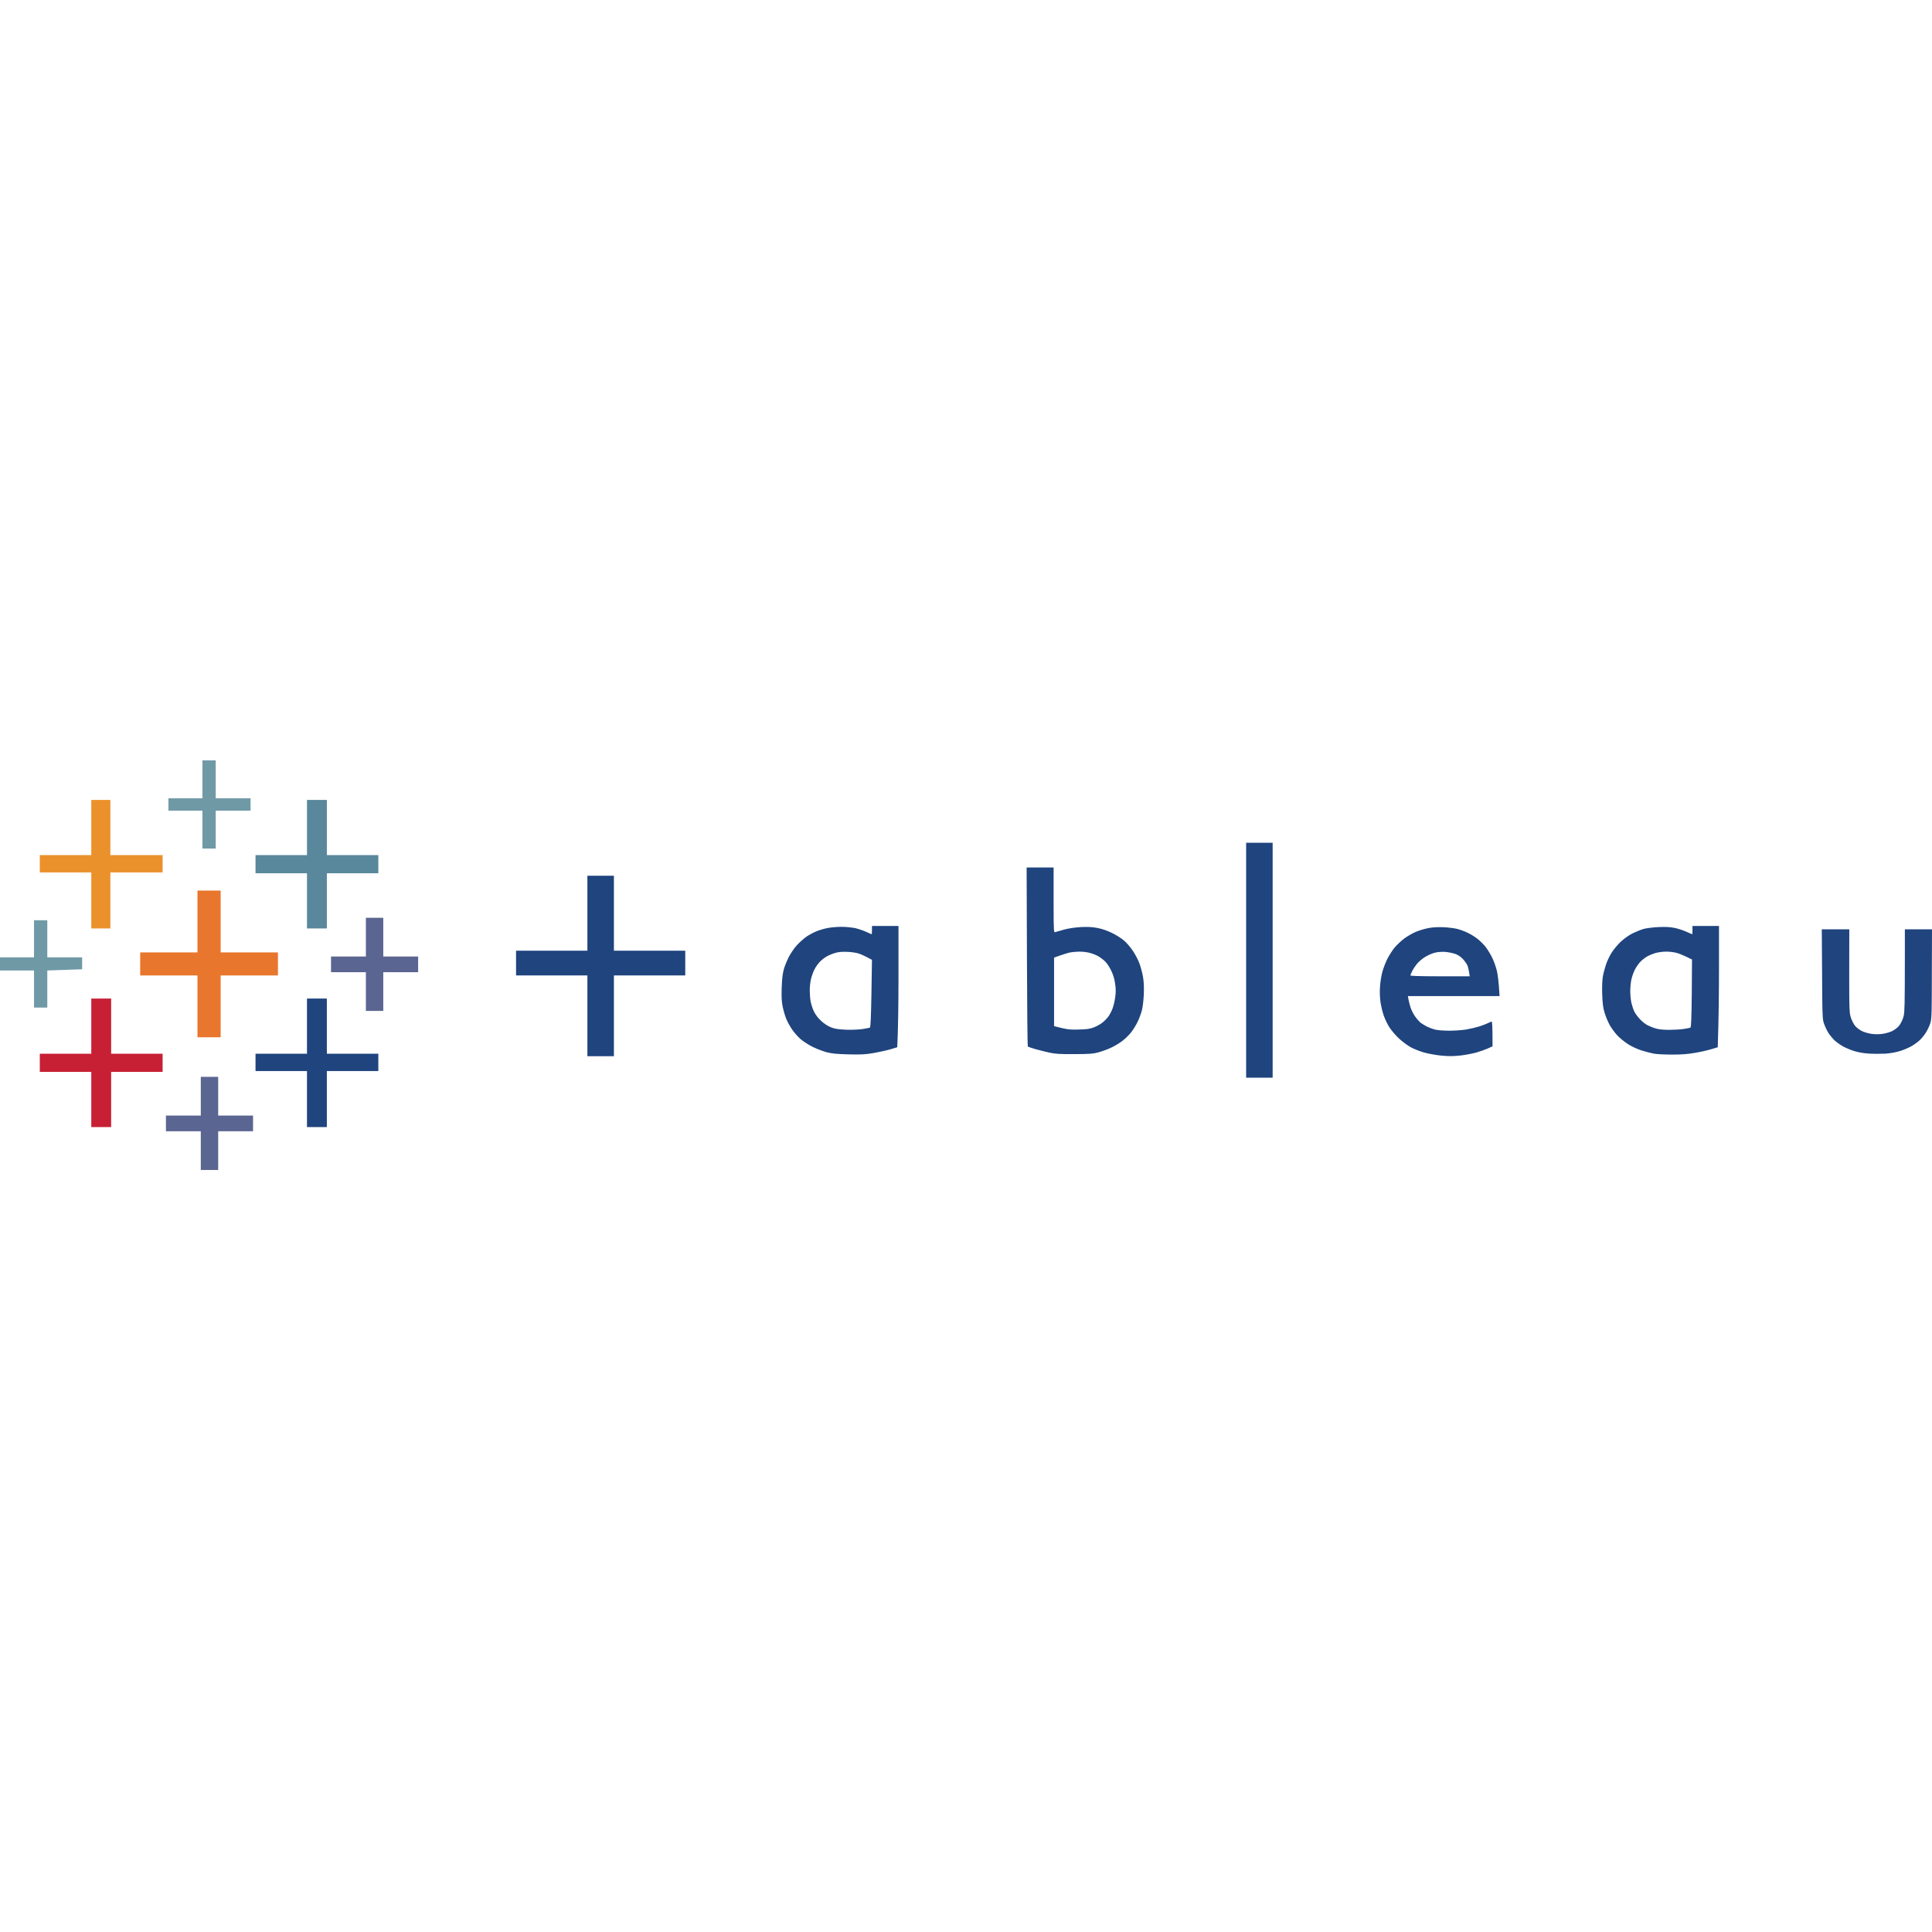
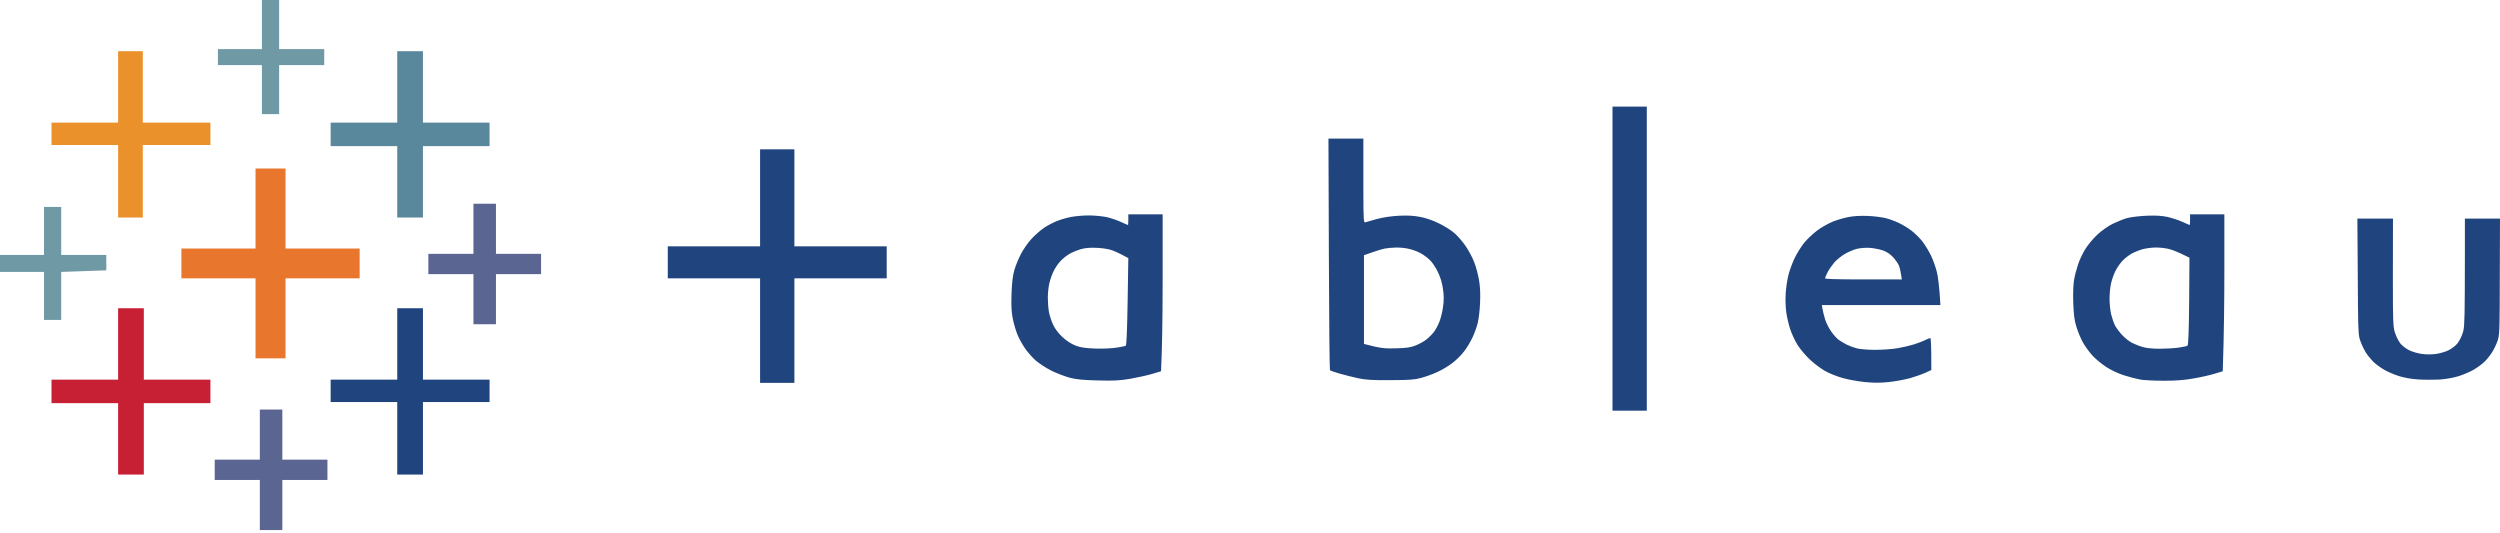
- <svg xmlns="http://www.w3.org/2000/svg" width="800px" height="800px" viewBox="0 -201.5 512 512" version="1.1" preserveAspectRatio="xMidYMid">
+ <svg xmlns="http://www.w3.org/2000/svg" viewBox="0 0 512 109" version="1.1" preserveAspectRatio="xMidYMid">
  <g>
    <g>
      <polygon fill="#7099A6" points="53.643 5.018 53.643 10.057 44.631 10.057 44.631 13.334 53.643 13.334 53.643 23.37 57.166 23.37 57.166 13.334 66.404 13.334 66.404 10.057 57.166 10.057 57.166 0 53.643 0">

</polygon>
      <polygon fill="#EB912C" points="24.19 17.799 24.19 25.111 10.548 25.111 10.548 29.699 24.19 29.699 24.19 44.549 29.249 44.549 29.249 29.699 43.095 29.699 43.095 25.111 29.249 25.111 29.249 10.487 24.19 10.487">

</polygon>
      <polygon fill="#59879B" points="81.356 17.799 81.356 25.111 67.715 25.111 67.715 29.925 81.356 29.925 81.356 44.549 86.62 44.549 86.62 29.925 100.261 29.925 100.261 25.111 86.62 25.111 86.62 10.487 81.356 10.487">

</polygon>
      <polygon fill="#E8762C" points="52.333 42.706 52.333 50.899 37.155 50.899 37.155 57.003 52.333 57.003 52.333 73.388 58.477 73.388 58.477 57.003 73.655 57.003 73.655 50.899 58.477 50.899 58.477 34.513 52.333 34.513">

</polygon>
      <polygon fill="#5B6591" points="96.964 46.843 96.964 51.984 87.726 51.984 87.726 56.142 96.964 56.142 96.964 66.404 101.572 66.404 101.572 56.142 110.81 56.142 110.81 51.984 101.572 51.984 101.572 41.723 96.964 41.723">

</polygon>
      <polygon fill="#7099A6" points="9.012 47.294 9.012 52.21 0 52.21 0 55.692 9.012 55.692 9.012 65.523 12.535 65.523 12.535 55.692 21.773 55.364 21.773 52.21 12.535 52.21 12.535 42.378 9.012 42.378">

</polygon>
      <polygon fill="#C72035" points="24.19 70.439 24.19 77.751 10.548 77.751 10.548 82.565 24.19 82.565 24.19 97.189 29.454 97.189 29.454 82.565 43.095 82.565 43.095 77.751 29.454 77.751 29.454 63.127 24.19 63.127">

</polygon>
      <polygon fill="#1F447E" points="81.356 70.439 81.356 77.751 67.715 77.751 67.715 82.339 81.356 82.339 81.356 97.189 86.62 97.189 86.62 82.339 100.261 82.339 100.261 77.751 86.62 77.751 86.62 63.127 81.356 63.127">

</polygon>
      <polygon fill="#5B6591" points="53.213 89.017 53.213 94.137 43.976 94.137 43.976 98.295 53.213 98.295 53.213 108.557 57.822 108.557 57.822 98.295 67.059 98.295 67.059 94.137 57.822 94.137 57.822 83.875 53.213 83.875">

</polygon>
    </g>
    <path d="M337.263,21.834 L337.263,84.101 L330.238,84.101 L330.238,21.834 L337.263,21.834 Z M162.692,30.58 L162.692,50.448 L181.597,50.448 L181.597,57.003 L162.692,57.003 L162.692,78.407 L155.666,78.407 L155.666,57.003 L136.761,57.003 L136.761,50.448 L155.666,50.448 L155.666,30.58 L162.692,30.58 Z M382.57,44.222 C383.84,44.283 385.458,44.488 386.196,44.672 C386.913,44.856 388.101,45.287 388.817,45.635 C389.555,45.963 390.743,46.679 391.46,47.232 C392.197,47.785 393.221,48.81 393.754,49.506 C394.286,50.202 395.044,51.472 395.454,52.312 C395.863,53.152 396.396,54.627 396.642,55.589 C396.887,56.552 397.174,58.498 397.4,62.471 L373.107,62.471 L373.251,63.291 C373.312,63.741 373.578,64.704 373.783,65.421 C374.009,66.138 374.582,67.264 375.033,67.899 C375.483,68.534 376.159,69.292 376.507,69.558 C376.876,69.825 377.614,70.275 378.167,70.562 C378.699,70.828 379.641,71.176 380.256,71.34 C380.87,71.504 382.509,71.647 383.984,71.647 C385.438,71.647 387.527,71.504 388.613,71.32 C389.698,71.135 391.234,70.767 392.013,70.521 C392.791,70.275 393.815,69.886 394.266,69.661 C394.716,69.435 395.187,69.231 395.31,69.231 C395.448,69.231 395.529,70.376 395.535,75.129 L395.536,75.785 L395.536,75.785 L394.327,76.338 C393.651,76.645 392.258,77.137 391.193,77.444 C390.128,77.731 388.182,78.099 386.851,78.243 C385.028,78.427 383.799,78.427 381.894,78.243 C380.502,78.099 378.474,77.731 377.388,77.423 C376.303,77.116 374.726,76.502 373.906,76.051 C373.066,75.601 371.653,74.556 370.752,73.716 C369.83,72.876 368.683,71.504 368.151,70.664 C367.618,69.825 366.963,68.391 366.655,67.49 C366.348,66.588 365.98,65.011 365.836,64.007 C365.672,62.881 365.631,61.304 365.713,60.075 C365.775,58.928 366.041,57.207 366.287,56.245 C366.533,55.282 367.127,53.705 367.598,52.742 C368.069,51.78 368.949,50.407 369.523,49.69 C370.117,48.973 371.284,47.867 372.124,47.232 C372.964,46.597 374.377,45.799 375.258,45.43 C376.118,45.061 377.614,44.631 378.556,44.447 C379.682,44.242 381.034,44.16 382.57,44.222 Z M455.549,43.894 L455.549,54.872 C455.549,60.915 455.488,68.145 455.221,76.031 L453.46,76.563 C452.497,76.85 450.551,77.301 449.118,77.526 C447.295,77.854 445.554,77.976 443.198,77.976 C441.334,77.976 439.184,77.874 438.405,77.751 C437.627,77.608 436.091,77.219 435.005,76.87 C433.838,76.502 432.322,75.785 431.38,75.17 C430.458,74.576 429.188,73.532 428.533,72.815 C427.898,72.119 426.997,70.89 426.566,70.111 C426.136,69.333 425.542,67.899 425.256,66.957 C424.825,65.585 424.703,64.52 424.6,62.041 C424.539,60.054 424.6,58.293 424.764,57.33 C424.907,56.49 425.276,55.077 425.583,54.176 C425.87,53.275 426.546,51.841 427.079,51.001 C427.591,50.161 428.697,48.83 429.536,48.052 C430.479,47.191 431.708,46.311 432.711,45.819 C433.612,45.389 434.923,44.856 435.661,44.652 C436.378,44.467 438.16,44.242 439.614,44.181 C441.56,44.099 442.686,44.181 443.895,44.426 C444.816,44.631 446.189,45.082 446.987,45.45 C447.766,45.799 448.442,46.106 448.462,46.085 C448.5,46.085 448.52,45.672 448.523,45.146 L448.524,43.894 L455.549,43.894 Z M238.108,43.894 L238.108,57.552 L238.108,57.552 L238.105,58.978 C238.09,65.389 238.001,71.68 237.78,76.031 L236.019,76.563 C235.056,76.85 233.028,77.301 231.513,77.567 C229.198,77.956 228.153,77.997 224.815,77.915 C221.722,77.833 220.473,77.71 219.1,77.362 C218.117,77.096 216.438,76.461 215.352,75.928 C214.205,75.355 212.833,74.454 212.054,73.778 C211.337,73.122 210.313,71.955 209.822,71.197 C209.31,70.418 208.634,69.19 208.347,68.473 C208.06,67.756 207.63,66.322 207.425,65.318 C207.139,63.844 207.077,62.758 207.159,60.177 C207.261,57.699 207.405,56.49 207.753,55.262 C208.019,54.36 208.634,52.886 209.105,51.984 C209.576,51.083 210.518,49.711 211.215,48.953 C211.931,48.175 213.099,47.15 213.816,46.659 C214.533,46.188 215.721,45.553 216.458,45.266 C217.175,44.979 218.486,44.59 219.367,44.426 C220.247,44.262 221.886,44.119 222.992,44.119 C224.118,44.119 225.716,44.283 226.576,44.447 C227.416,44.631 228.747,45.082 229.546,45.45 C230.325,45.799 231.001,46.106 231.021,46.085 C231.041,46.085 231.082,45.594 231.082,45 L231.082,43.894 L238.108,43.894 Z M279.216,28.389 L279.217,38.797 C279.224,45.216 279.284,45.627 279.605,45.532 C279.831,45.45 280.896,45.164 281.981,44.856 C283.272,44.508 284.828,44.283 286.487,44.181 C288.372,44.099 289.478,44.16 290.871,44.426 C292.059,44.652 293.472,45.143 294.721,45.758 C295.807,46.29 297.241,47.191 297.917,47.785 C298.572,48.359 299.617,49.567 300.211,50.469 C300.825,51.37 301.583,52.804 301.911,53.684 C302.259,54.545 302.689,56.163 302.894,57.289 C303.14,58.764 303.201,60.034 303.119,62.041 C303.058,63.536 302.832,65.4 302.627,66.179 C302.443,66.957 301.952,68.288 301.562,69.128 C301.173,69.968 300.395,71.258 299.842,71.975 C299.309,72.692 298.224,73.757 297.445,74.351 C296.688,74.945 295.295,75.764 294.394,76.174 C293.492,76.604 291.997,77.137 291.096,77.383 C289.683,77.772 288.781,77.833 284.726,77.854 C280.896,77.874 279.646,77.792 278.131,77.464 C277.106,77.239 275.406,76.809 274.382,76.522 C273.358,76.235 272.457,75.908 272.375,75.826 C272.293,75.744 272.191,65.052 272.15,52.046 L272.068,28.389 L279.216,28.389 Z M490.082,44.775 L490.062,55.753 L490.062,56.616 C490.062,56.756 490.062,56.894 490.062,57.031 L490.063,58.578 C490.069,65.394 490.112,66.705 490.38,67.754 L490.41,67.865 C490.435,67.958 490.463,68.05 490.492,68.145 C490.758,68.964 491.25,69.927 491.66,70.418 C492.049,70.869 492.868,71.484 493.482,71.77 C494.076,72.057 495.223,72.385 496.002,72.487 C496.842,72.61 498.03,72.61 498.869,72.487 C499.648,72.385 500.795,72.057 501.389,71.77 C502.003,71.484 502.822,70.869 503.212,70.418 C503.621,69.927 504.133,68.964 504.379,68.145 C504.412,68.038 504.442,67.936 504.47,67.826 L504.491,67.743 C504.746,66.663 504.797,64.713 504.807,52.576 L504.808,51.597 C504.808,51.43 504.808,51.262 504.808,51.091 L504.809,48.395 C504.809,48.205 504.809,48.014 504.809,47.821 L504.809,44.775 L504.809,44.775 L511.999,44.775 L511.958,56.634 C511.94,66.529 511.921,68.226 511.637,69.345 L511.611,69.444 C511.597,69.493 511.583,69.541 511.568,69.589 L511.539,69.686 L511.539,69.686 L511.507,69.784 L511.507,69.784 C511.261,70.5 510.749,71.586 510.36,72.18 C509.971,72.794 509.295,73.634 508.824,74.085 C508.373,74.535 507.39,75.252 506.673,75.682 C505.956,76.113 504.563,76.707 503.601,77.014 C502.495,77.362 501.02,77.628 499.648,77.731 C498.419,77.792 496.452,77.792 495.244,77.71 C493.872,77.628 492.376,77.362 491.291,77.014 C490.308,76.707 488.935,76.113 488.198,75.682 C487.481,75.252 486.518,74.535 486.047,74.085 C485.597,73.634 484.9,72.794 484.511,72.18 C484.142,71.586 483.63,70.5 483.385,69.784 L483.368,69.735 L483.368,69.735 L483.336,69.64 C483.304,69.544 483.275,69.449 483.248,69.349 L483.222,69.247 C482.948,68.117 482.925,66.181 482.873,56.634 L482.791,44.775 L490.082,44.775 Z M441.478,50.694 C440.699,50.694 439.511,50.858 438.856,51.022 C438.18,51.206 437.156,51.616 436.562,51.943 C435.968,52.271 435.108,52.947 434.637,53.459 C434.165,53.971 433.551,54.872 433.244,55.487 C432.936,56.081 432.547,57.187 432.363,57.945 C432.179,58.682 432.035,60.136 432.035,61.16 C432.035,62.185 432.179,63.639 432.363,64.376 C432.547,65.134 432.896,66.158 433.162,66.67 C433.428,67.182 434.104,68.083 434.657,68.657 C435.21,69.251 436.111,69.947 436.644,70.214 C437.197,70.5 438.18,70.89 438.856,71.074 C439.614,71.299 440.863,71.422 442.317,71.422 C443.546,71.422 445.287,71.32 446.148,71.197 C447.028,71.074 447.868,70.89 447.991,70.808 C448.175,70.705 448.278,68.063 448.339,61.734 L448.401,52.783 C446.189,51.657 444.96,51.186 444.222,51.001 C443.505,50.817 442.276,50.673 441.478,50.694 Z M221.394,51.022 C220.739,51.206 219.715,51.616 219.121,51.943 C218.527,52.271 217.666,52.947 217.195,53.459 C216.724,53.971 216.089,54.872 215.803,55.487 C215.495,56.081 215.106,57.187 214.922,57.945 C214.737,58.682 214.594,60.034 214.594,60.935 C214.594,61.836 214.697,63.168 214.819,63.885 C214.963,64.601 215.331,65.789 215.68,66.506 C216.089,67.367 216.745,68.247 217.585,69.026 C218.404,69.784 219.367,70.418 220.206,70.746 C221.23,71.156 222.05,71.279 224.159,71.381 C225.655,71.443 227.539,71.361 228.543,71.217 C229.505,71.074 230.407,70.89 230.55,70.808 C230.714,70.705 230.837,67.858 230.939,61.754 L231.082,52.865 C229.28,51.882 228.276,51.431 227.662,51.226 C227.068,51.001 225.675,50.796 224.59,50.755 C223.238,50.694 222.234,50.776 221.394,51.022 Z M285.934,50.694 C285.095,50.714 283.988,50.817 283.517,50.919 C283.026,51.022 281.899,51.37 280.978,51.698 L279.339,52.271 L279.339,70.439 C282.78,71.34 283.517,71.402 285.811,71.34 C288.064,71.279 288.802,71.176 289.887,70.767 C290.604,70.48 291.608,69.947 292.079,69.558 C292.571,69.19 293.267,68.493 293.636,68.022 C294.004,67.551 294.537,66.568 294.803,65.851 C295.09,65.134 295.418,63.762 295.541,62.799 C295.725,61.488 295.725,60.587 295.52,59.194 C295.356,57.945 295.008,56.818 294.496,55.753 C294.086,54.872 293.369,53.787 292.919,53.336 C292.468,52.886 291.649,52.251 291.096,51.943 C290.563,51.616 289.519,51.206 288.781,51.022 C288.064,50.817 286.774,50.673 285.934,50.694 Z M380.133,51.001 C379.477,51.186 378.412,51.657 377.757,52.046 C377.101,52.435 376.18,53.193 375.688,53.725 C375.217,54.278 374.582,55.18 374.295,55.753 C374.009,56.327 373.763,56.88 373.763,57.003 C373.763,57.139 376.271,57.22 380.915,57.227 L389.493,57.228 C389.268,55.61 389.063,54.811 388.899,54.381 C388.715,53.971 388.182,53.193 387.711,52.681 C387.138,52.046 386.441,51.595 385.643,51.288 C384.967,51.063 383.738,50.817 382.898,50.755 C381.915,50.714 380.911,50.796 380.133,51.001 Z" fill="#1F447E">

</path>
  </g>
</svg>
